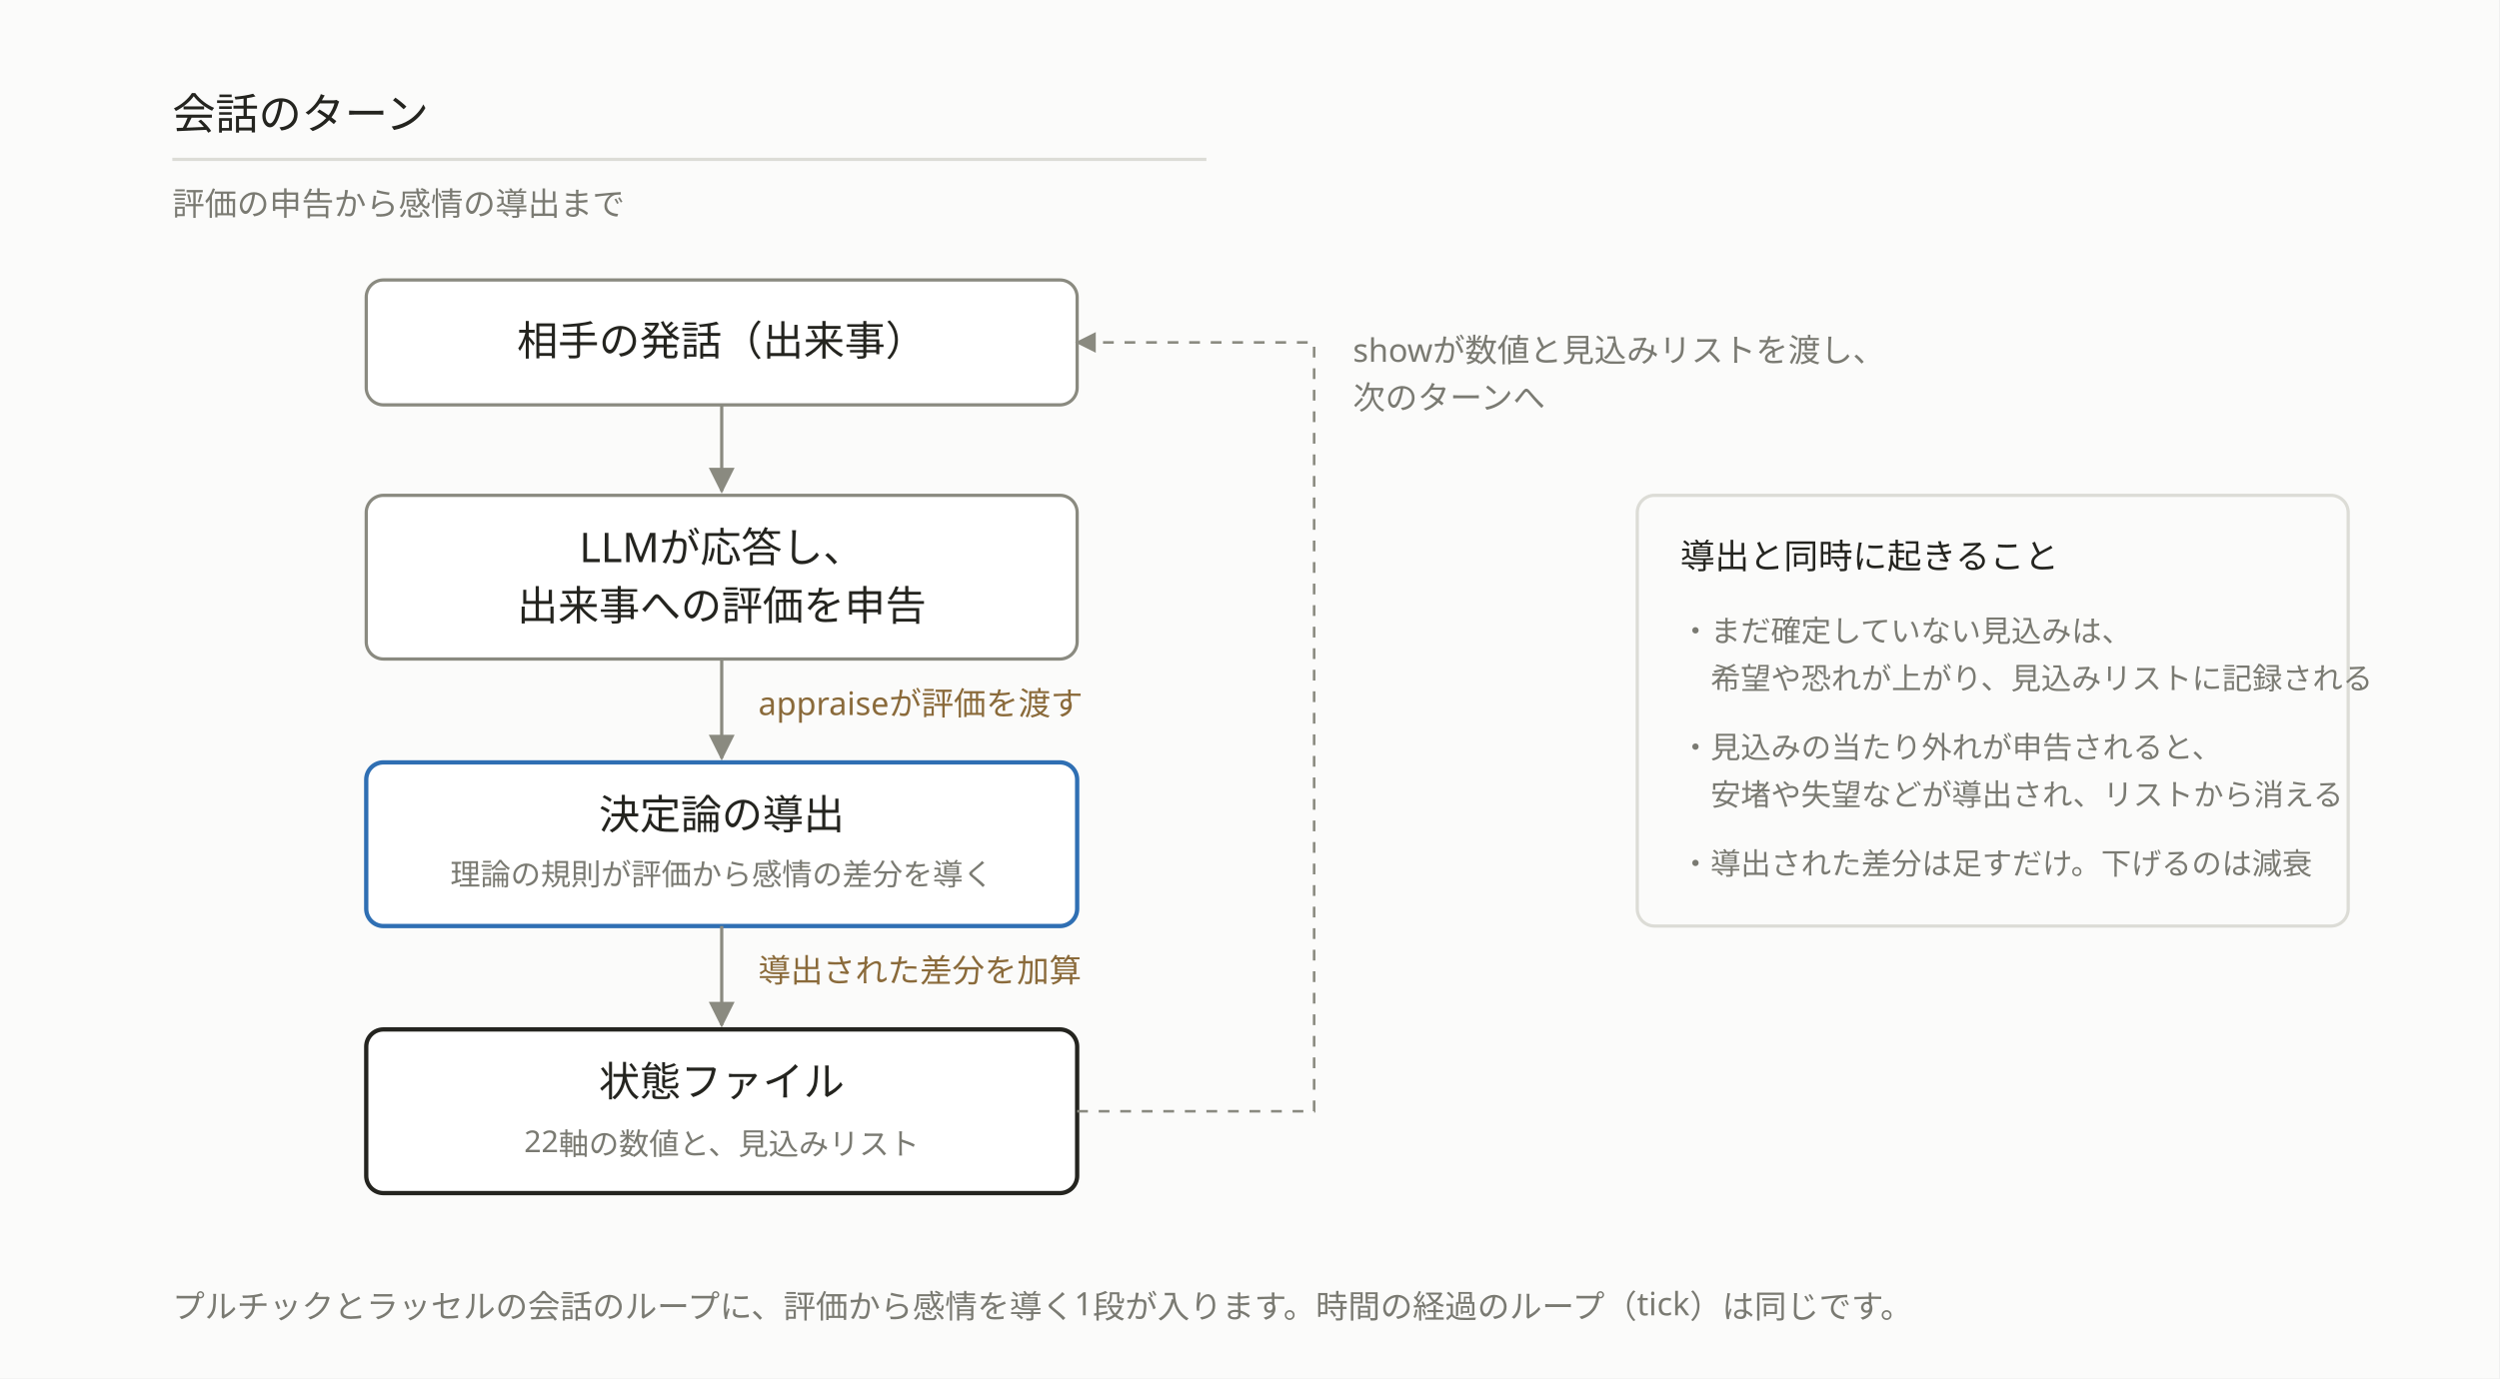
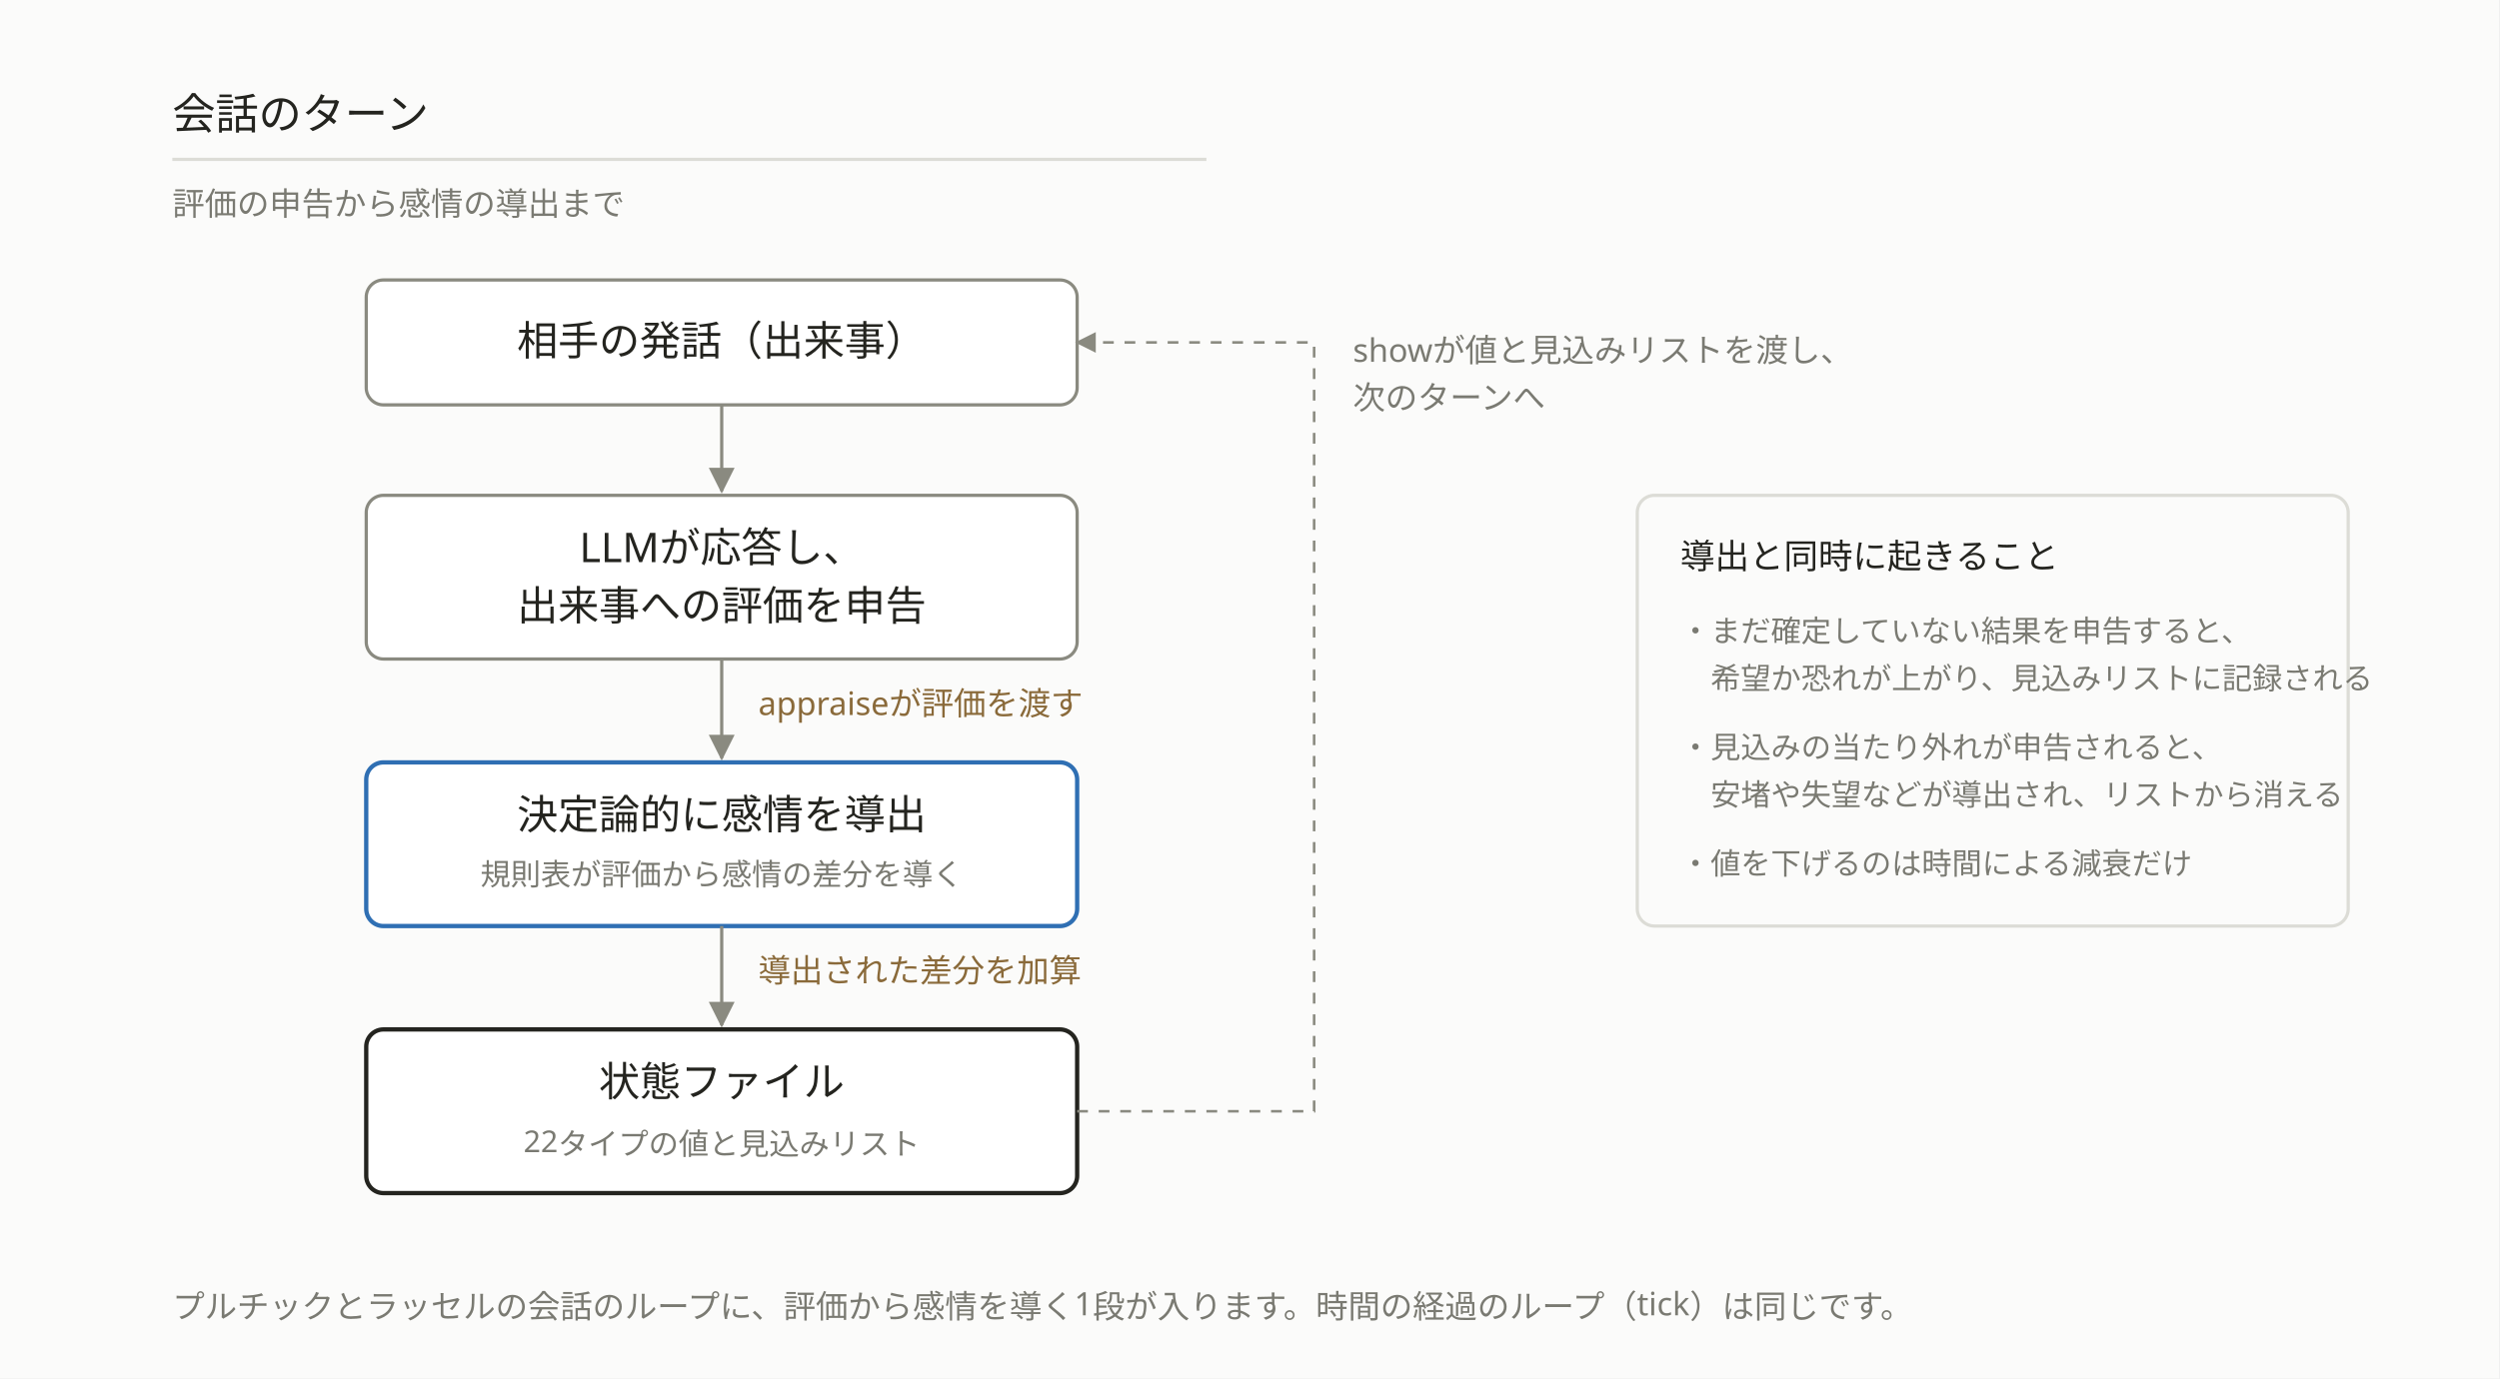
<svg xmlns="http://www.w3.org/2000/svg" width="1160" height="640" viewBox="0 0 1160 640" font-family="'Hiragino Sans','Hiragino Kaku Gothic ProN','Noto Sans JP',sans-serif">
  <rect width="1160" height="640" fill="#fbfbfa" />
  <defs>
    <marker id="arrow" viewBox="0 0 10 10" refX="9" refY="5" markerWidth="8" markerHeight="8" orient="auto-start-reverse">
      <path d="M0,0 L10,5 L0,10 z" fill="#8a8a80" />
    </marker>
  </defs>
  <text x="80" y="60" font-size="20" fill="#24241f">会話のターン</text>
  <line x1="80" y1="74" x2="560" y2="74" stroke="#dcdcd6" stroke-width="1.5" />
  <text x="80" y="100" font-size="15" fill="#7a7a72">評価の申告から感情の導出まで</text>
  <rect x="170" y="130" width="330" height="58" rx="8" fill="#ffffff" stroke="#8a8a80" stroke-width="1.5" />
  <text x="335" y="165" font-size="19" fill="#24241f" text-anchor="middle">相手の発話（出来事）</text>
  <line x1="335" y1="188" x2="335" y2="228" stroke="#8a8a80" stroke-width="1.5" marker-end="url(#arrow)" />
  <rect x="170" y="230" width="330" height="76" rx="8" fill="#ffffff" stroke="#8a8a80" stroke-width="1.5" />
  <text x="335" y="261" font-size="19" fill="#24241f" text-anchor="middle">LLMが応答し、</text>
  <text x="335" y="288" font-size="19" fill="#24241f" text-anchor="middle">出来事への評価を申告</text>
  <line x1="335" y1="306" x2="335" y2="352" stroke="#8a8a80" stroke-width="1.5" marker-end="url(#arrow)" />
  <text x="352" y="332" font-size="15" fill="#8a6a3a">appraiseが評価を渡す</text>
  <rect x="170" y="354" width="330" height="76" rx="8" fill="#ffffff" stroke="#2f6fb3" stroke-width="2" />
-   <text x="335" y="385" font-size="19" fill="#24241f" text-anchor="middle">決定論の導出</text>
-   <text x="335" y="411" font-size="14" fill="#7a7a72" text-anchor="middle">理論の規則が評価から感情の差分を導く</text>
+   <text x="335" y="385" font-size="19" fill="#24241f" text-anchor="middle">決定論的に感情を導出</text>
+   <text x="335" y="411" font-size="14" fill="#7a7a72" text-anchor="middle">規則表が評価から感情の差分を導く</text>
  <line x1="335" y1="430" x2="335" y2="476" stroke="#8a8a80" stroke-width="1.5" marker-end="url(#arrow)" />
  <text x="352" y="456" font-size="15" fill="#8a6a3a">導出された差分を加算</text>
  <rect x="170" y="478" width="330" height="76" rx="8" fill="#ffffff" stroke="#24241f" stroke-width="2" />
  <text x="335" y="509" font-size="19" fill="#24241f" text-anchor="middle">状態ファイル</text>
-   <text x="335" y="535" font-size="14" fill="#7a7a72" text-anchor="middle">22軸の数値と、見込みリスト</text>
+   <text x="335" y="535" font-size="14" fill="#7a7a72" text-anchor="middle">22タイプの値と見込みリスト</text>
  <path d="M500,516 L610,516 L610,159 L500,159" fill="none" stroke="#8a8a80" stroke-width="1.2" stroke-dasharray="5,5" marker-end="url(#arrow)" />
-   <text x="628" y="168" font-size="15" fill="#7a7a72">showが数値と見込みリストを渡し、</text>
+   <text x="628" y="168" font-size="15" fill="#7a7a72">showが値と見込みリストを渡し、</text>
  <text x="628" y="190" font-size="15" fill="#7a7a72">次のターンへ</text>
  <rect x="760" y="230" width="330" height="200" rx="8" fill="none" stroke="#dcdcd6" stroke-width="1.5" />
  <text x="780" y="264" font-size="16" fill="#24241f">導出と同時に起きること</text>
-   <text x="780" y="298" font-size="14" fill="#7a7a72">・まだ確定していない見込みは、</text>
-   <text x="794" y="320" font-size="14" fill="#7a7a72">希望や恐れが上がり、見込みリストに記録される</text>
+   <text x="780" y="298" font-size="14" fill="#7a7a72">・まだ確定していない結果を申告すると、</text>
+   <text x="794" y="320" font-size="14" fill="#7a7a72">希望か恐れが上がり、見込みリストに記録される</text>
  <text x="780" y="352" font-size="14" fill="#7a7a72">・見込みの当たり外れが申告されると、</text>
  <text x="794" y="374" font-size="14" fill="#7a7a72">安堵や失望などが導出され、リストから消える</text>
-   <text x="780" y="406" font-size="14" fill="#7a7a72">・導出された差分は足すだけ。下げるのは減衰</text>
+   <text x="780" y="406" font-size="14" fill="#7a7a72">・値を下げるのは時間による減衰だけ</text>
  <text x="80" y="612" font-size="15" fill="#7a7a72">プルチックとラッセルの会話のループに、評価から感情を導く1段が入ります。時間の経過のループ（tick）は同じです。</text>
</svg>
